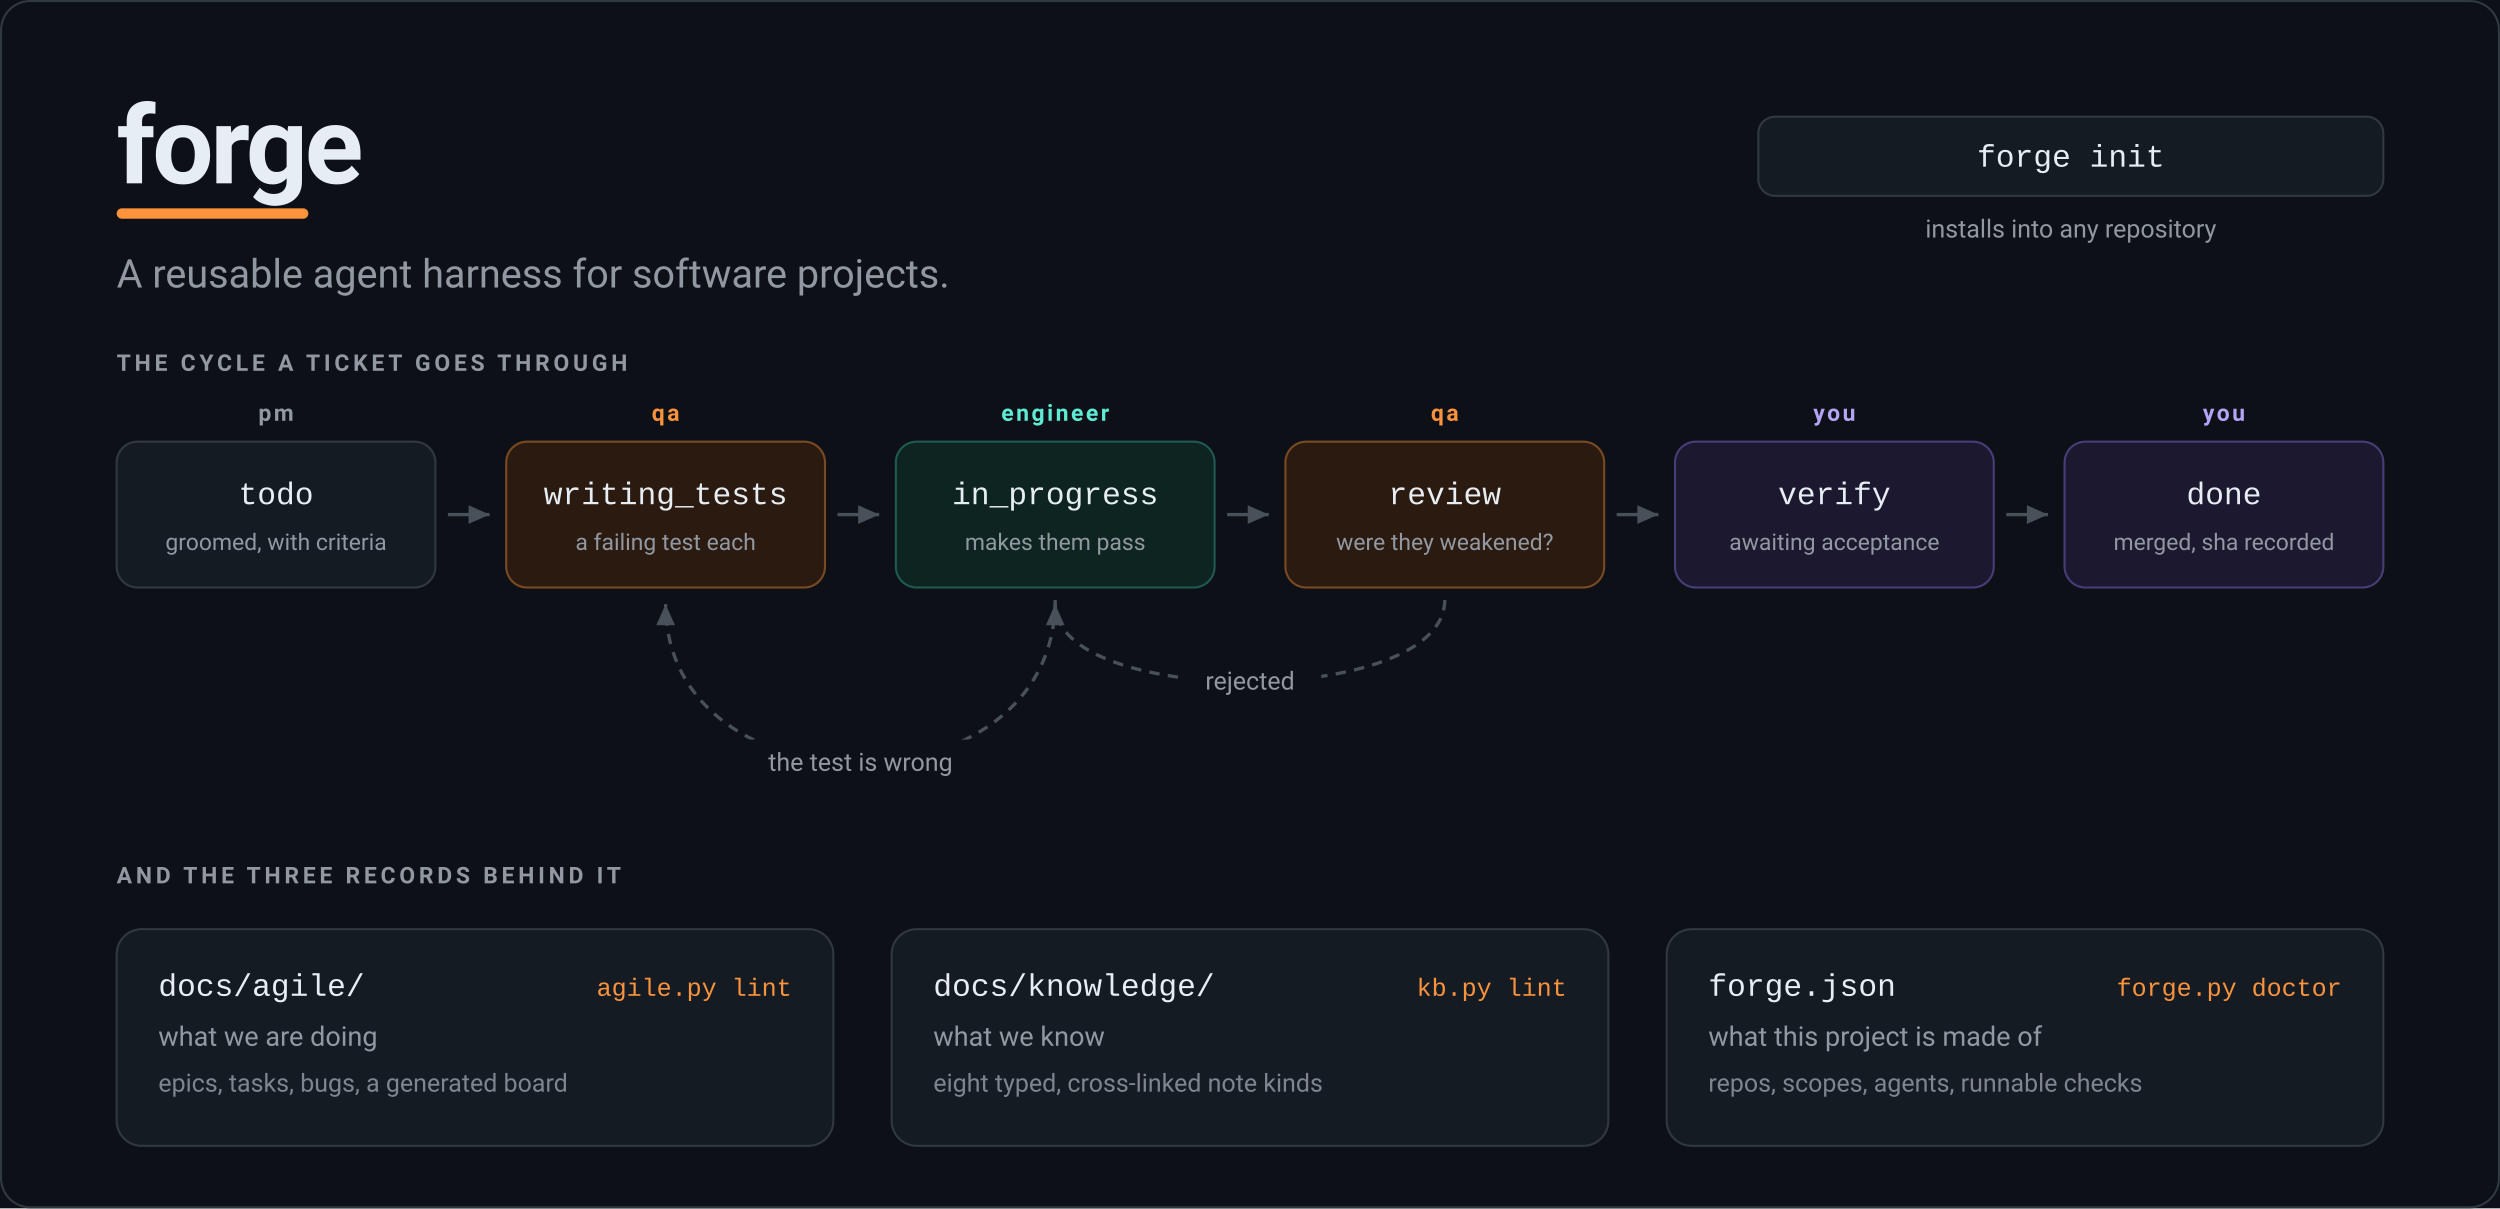
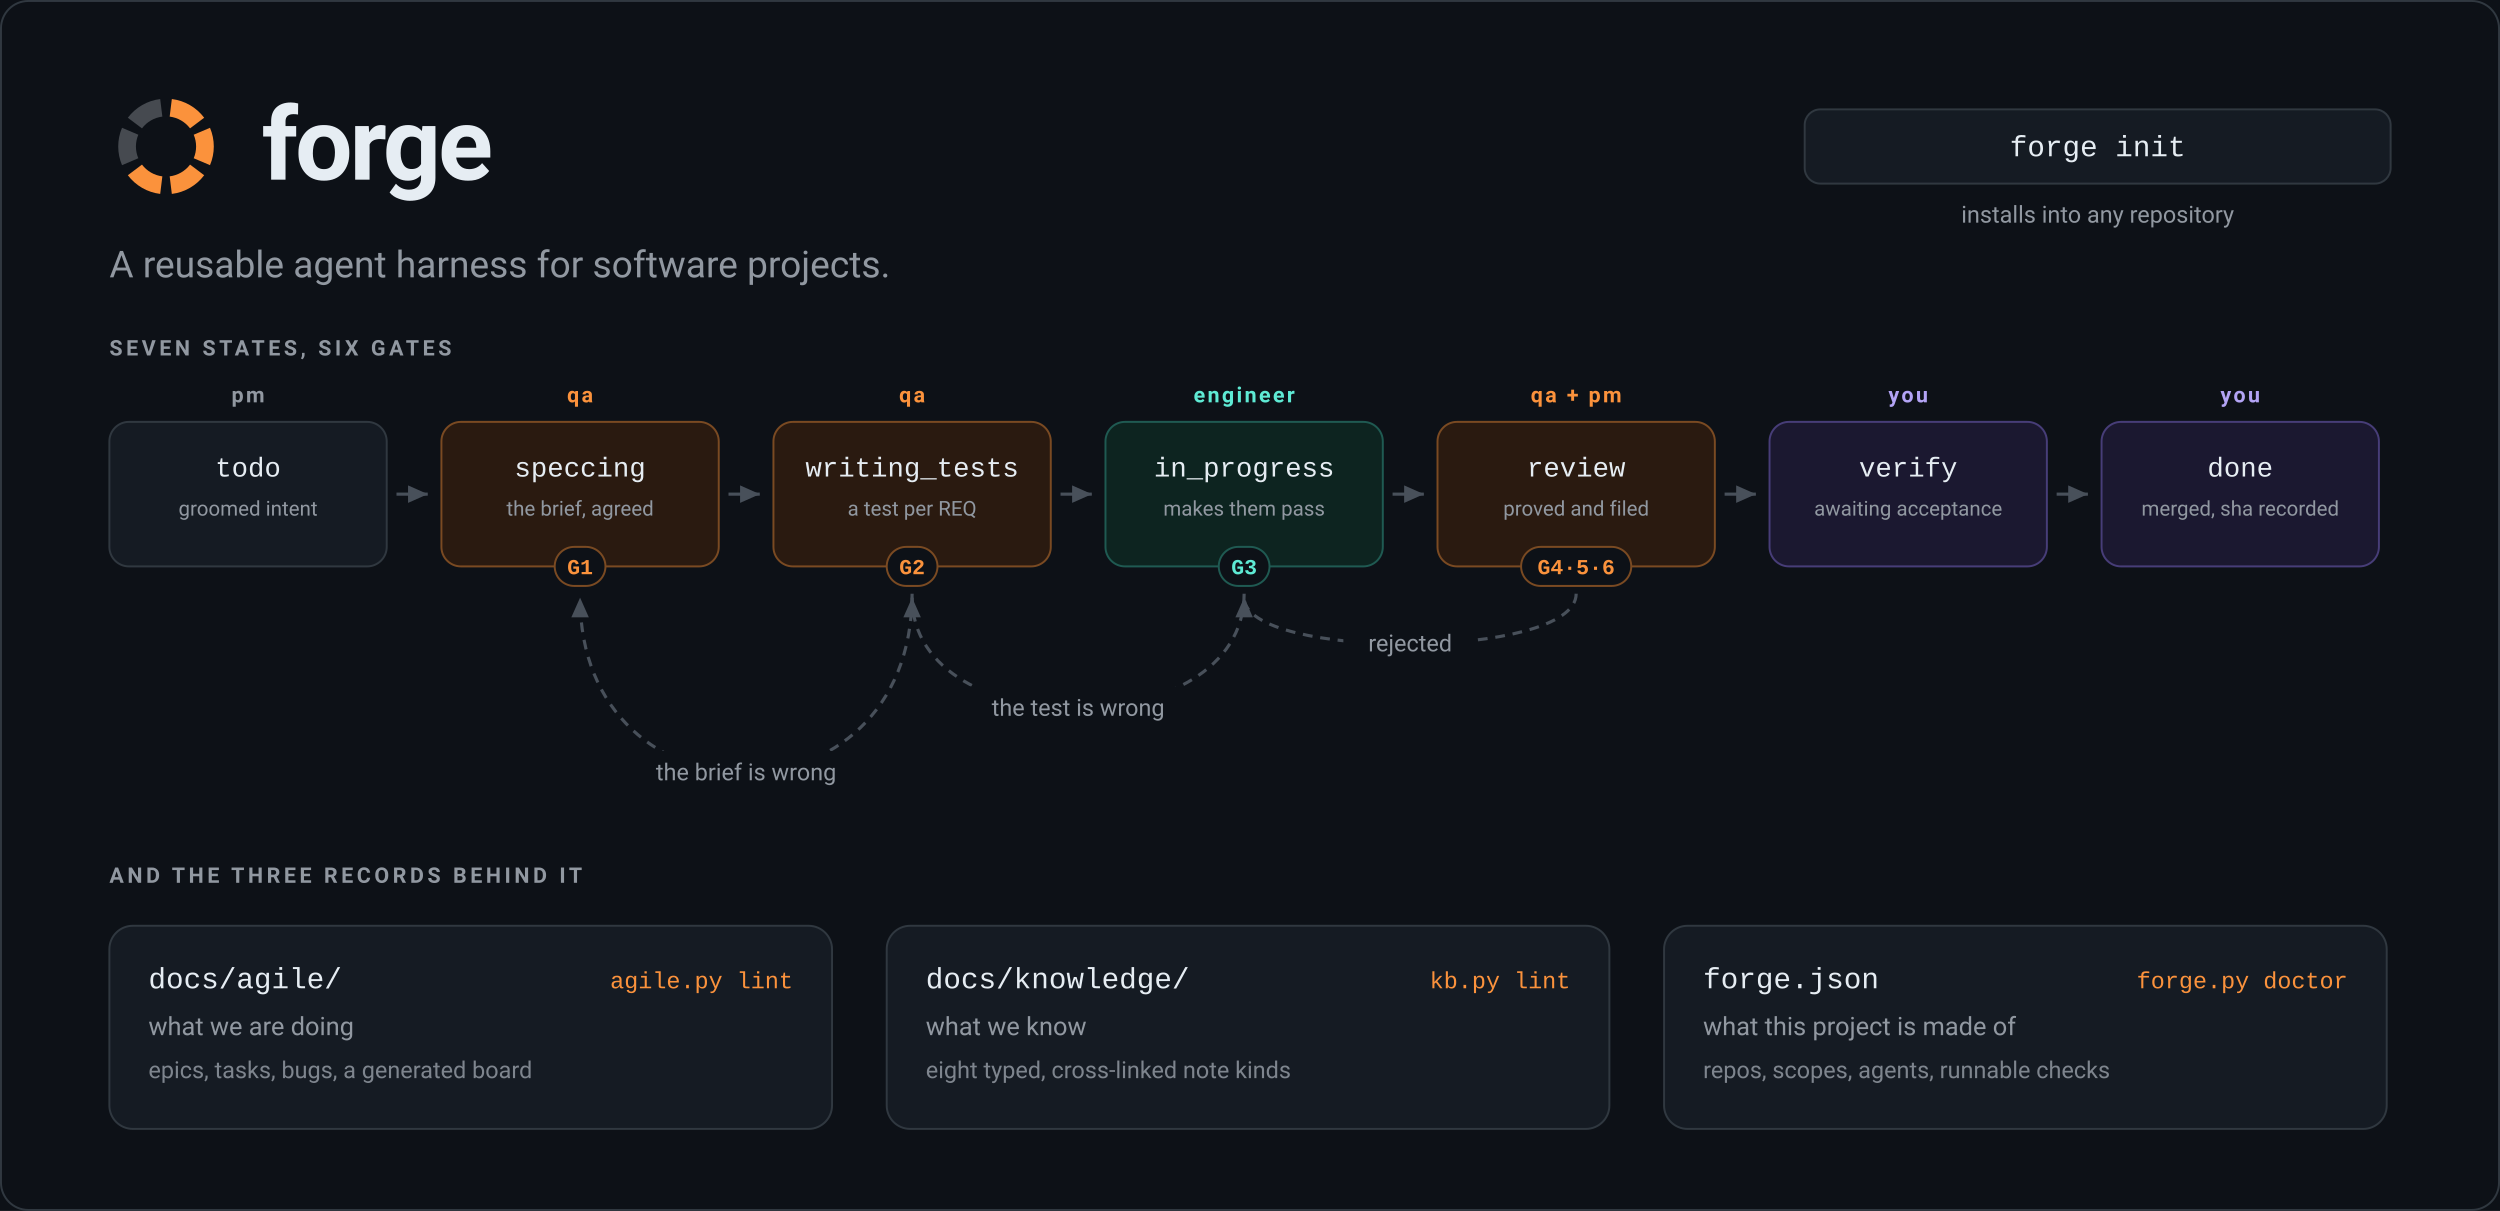
- <svg xmlns="http://www.w3.org/2000/svg" viewBox="0 0 1200 580" width="1200" height="580" role="img" aria-label="forge - the cycle a ticket goes through, and the three records behind it">
+ <svg xmlns="http://www.w3.org/2000/svg" viewBox="0 0 1280 620" width="1280" height="620" role="img" aria-label="forge - the cycle a ticket goes through, and the three records behind it">
  <defs>
    <marker id="a" viewBox="0 0 10 10" refX="9" refY="5" markerWidth="7" markerHeight="7" orient="auto-start-reverse">
      <path d="M0,1 L9,5 L0,9 z" fill="#48505a" />
    </marker>
  </defs>
-   <rect width="1200" height="580" fill="#0d1117" />
-   <rect x="0.5" y="0.5" width="1199" height="579" rx="14" fill="none" stroke="#303840" />
-   <text x="56" y="88" font-family="ui-sans-serif,-apple-system,BlinkMacSystemFont,'Segoe UI',Roboto,Helvetica,Arial,sans-serif" font-size="52" font-weight="700" fill="#e6edf3" text-anchor="start" letter-spacing="-1.5">forge</text>
-   <rect x="56" y="100" width="92" height="5" rx="2.5" fill="#fb923c" />
-   <text x="56" y="138" font-family="ui-sans-serif,-apple-system,BlinkMacSystemFont,'Segoe UI',Roboto,Helvetica,Arial,sans-serif" font-size="19" font-weight="400" fill="#9198a1" text-anchor="start">A reusable agent harness for software projects.</text>
-   <rect x="844" y="56" width="300" height="38" rx="8" fill="#151b23" stroke="#303840" />
-   <text x="994.0" y="80" font-family="ui-monospace,SFMono-Regular,Menlo,Consolas,'Liberation Mono',monospace" font-size="15" font-weight="400" fill="#e6edf3" text-anchor="middle">forge init</text>
-   <text x="994.0" y="114" font-family="ui-sans-serif,-apple-system,BlinkMacSystemFont,'Segoe UI',Roboto,Helvetica,Arial,sans-serif" font-size="12" font-weight="400" fill="#9198a1" text-anchor="middle">installs into any repository</text>
-   <text x="56" y="178" font-family="ui-sans-serif,-apple-system,BlinkMacSystemFont,'Segoe UI',Roboto,Helvetica,Arial,sans-serif" font-size="11" font-weight="600" fill="#9198a1" text-anchor="start" letter-spacing="1.8">THE CYCLE A TICKET GOES THROUGH</text>
-   <text x="132.5" y="202" font-family="ui-sans-serif,-apple-system,BlinkMacSystemFont,'Segoe UI',Roboto,Helvetica,Arial,sans-serif" font-size="11" font-weight="600" fill="#9198a1" text-anchor="middle" letter-spacing="1.2">pm</text>
-   <rect x="56" y="212" width="153" height="70" rx="10" fill="#151b23" stroke="#303840" />
-   <text x="132.5" y="242" font-family="ui-monospace,SFMono-Regular,Menlo,Consolas,'Liberation Mono',monospace" font-size="15" font-weight="400" fill="#e6edf3" text-anchor="middle">todo</text>
-   <text x="132.5" y="264" font-family="ui-sans-serif,-apple-system,BlinkMacSystemFont,'Segoe UI',Roboto,Helvetica,Arial,sans-serif" font-size="11" font-weight="400" fill="#9198a1" text-anchor="middle">groomed, with criteria</text>
-   <path d="M215 247.0 L235 247.0" stroke="#48505a" stroke-width="1.6" fill="none" marker-end="url(#a)" />
-   <text x="319.5" y="202" font-family="ui-sans-serif,-apple-system,BlinkMacSystemFont,'Segoe UI',Roboto,Helvetica,Arial,sans-serif" font-size="11" font-weight="600" fill="#fb923c" text-anchor="middle" letter-spacing="1.2">qa</text>
-   <rect x="243" y="212" width="153" height="70" rx="10" fill="#2a1a10" stroke="#7a4a22" />
-   <text x="319.5" y="242" font-family="ui-monospace,SFMono-Regular,Menlo,Consolas,'Liberation Mono',monospace" font-size="15" font-weight="400" fill="#e6edf3" text-anchor="middle">writing_tests</text>
-   <text x="319.5" y="264" font-family="ui-sans-serif,-apple-system,BlinkMacSystemFont,'Segoe UI',Roboto,Helvetica,Arial,sans-serif" font-size="11" font-weight="400" fill="#9198a1" text-anchor="middle">a failing test each</text>
-   <path d="M402 247.0 L422 247.0" stroke="#48505a" stroke-width="1.6" fill="none" marker-end="url(#a)" />
-   <text x="506.5" y="202" font-family="ui-sans-serif,-apple-system,BlinkMacSystemFont,'Segoe UI',Roboto,Helvetica,Arial,sans-serif" font-size="11" font-weight="600" fill="#5eead4" text-anchor="middle" letter-spacing="1.2">engineer</text>
-   <rect x="430" y="212" width="153" height="70" rx="10" fill="#0d2420" stroke="#1f5a52" />
-   <text x="506.5" y="242" font-family="ui-monospace,SFMono-Regular,Menlo,Consolas,'Liberation Mono',monospace" font-size="15" font-weight="400" fill="#e6edf3" text-anchor="middle">in_progress</text>
-   <text x="506.5" y="264" font-family="ui-sans-serif,-apple-system,BlinkMacSystemFont,'Segoe UI',Roboto,Helvetica,Arial,sans-serif" font-size="11" font-weight="400" fill="#9198a1" text-anchor="middle">makes them pass</text>
-   <path d="M589 247.0 L609 247.0" stroke="#48505a" stroke-width="1.6" fill="none" marker-end="url(#a)" />
-   <text x="693.5" y="202" font-family="ui-sans-serif,-apple-system,BlinkMacSystemFont,'Segoe UI',Roboto,Helvetica,Arial,sans-serif" font-size="11" font-weight="600" fill="#fb923c" text-anchor="middle" letter-spacing="1.2">qa</text>
-   <rect x="617" y="212" width="153" height="70" rx="10" fill="#2a1a10" stroke="#7a4a22" />
-   <text x="693.5" y="242" font-family="ui-monospace,SFMono-Regular,Menlo,Consolas,'Liberation Mono',monospace" font-size="15" font-weight="400" fill="#e6edf3" text-anchor="middle">review</text>
-   <text x="693.5" y="264" font-family="ui-sans-serif,-apple-system,BlinkMacSystemFont,'Segoe UI',Roboto,Helvetica,Arial,sans-serif" font-size="11" font-weight="400" fill="#9198a1" text-anchor="middle">were they weakened?</text>
-   <path d="M776 247.0 L796 247.0" stroke="#48505a" stroke-width="1.6" fill="none" marker-end="url(#a)" />
-   <text x="880.5" y="202" font-family="ui-sans-serif,-apple-system,BlinkMacSystemFont,'Segoe UI',Roboto,Helvetica,Arial,sans-serif" font-size="11" font-weight="600" fill="#b3a4f5" text-anchor="middle" letter-spacing="1.2">you</text>
-   <rect x="804" y="212" width="153" height="70" rx="10" fill="#1b1830" stroke="#473d78" />
-   <text x="880.5" y="242" font-family="ui-monospace,SFMono-Regular,Menlo,Consolas,'Liberation Mono',monospace" font-size="15" font-weight="400" fill="#e6edf3" text-anchor="middle">verify</text>
-   <text x="880.5" y="264" font-family="ui-sans-serif,-apple-system,BlinkMacSystemFont,'Segoe UI',Roboto,Helvetica,Arial,sans-serif" font-size="11" font-weight="400" fill="#9198a1" text-anchor="middle">awaiting acceptance</text>
-   <path d="M963 247.0 L983 247.0" stroke="#48505a" stroke-width="1.6" fill="none" marker-end="url(#a)" />
-   <text x="1067.5" y="202" font-family="ui-sans-serif,-apple-system,BlinkMacSystemFont,'Segoe UI',Roboto,Helvetica,Arial,sans-serif" font-size="11" font-weight="600" fill="#b3a4f5" text-anchor="middle" letter-spacing="1.2">you</text>
-   <rect x="991" y="212" width="153" height="70" rx="10" fill="#1b1830" stroke="#473d78" />
-   <text x="1067.5" y="242" font-family="ui-monospace,SFMono-Regular,Menlo,Consolas,'Liberation Mono',monospace" font-size="15" font-weight="400" fill="#e6edf3" text-anchor="middle">done</text>
-   <text x="1067.5" y="264" font-family="ui-sans-serif,-apple-system,BlinkMacSystemFont,'Segoe UI',Roboto,Helvetica,Arial,sans-serif" font-size="11" font-weight="400" fill="#9198a1" text-anchor="middle">merged, sha recorded</text>
-   <path d="M693.5 288 C693.5 340 506.5 340 506.5 290" stroke="#48505a" stroke-width="1.6" stroke-dasharray="5 4" fill="none" marker-end="url(#a)" />
-   <rect x="565.8" y="316.0" width="68.4" height="22" rx="6" fill="#0d1117" />
-   <text x="600.0" y="331.0" font-family="ui-sans-serif,-apple-system,BlinkMacSystemFont,'Segoe UI',Roboto,Helvetica,Arial,sans-serif" font-size="12" font-weight="400" fill="#9198a1" text-anchor="middle">rejected</text>
-   <path d="M506.5 288 C506.5 392 319.5 392 319.5 290" stroke="#48505a" stroke-width="1.6" stroke-dasharray="5 4" fill="none" marker-end="url(#a)" />
-   <rect x="350.45" y="355.0" width="125.1" height="22" rx="6" fill="#0d1117" />
-   <text x="413.0" y="370.0" font-family="ui-sans-serif,-apple-system,BlinkMacSystemFont,'Segoe UI',Roboto,Helvetica,Arial,sans-serif" font-size="12" font-weight="400" fill="#9198a1" text-anchor="middle">the test is wrong</text>
-   <text x="56" y="424" font-family="ui-sans-serif,-apple-system,BlinkMacSystemFont,'Segoe UI',Roboto,Helvetica,Arial,sans-serif" font-size="11" font-weight="600" fill="#9198a1" text-anchor="start" letter-spacing="1.8">AND THE THREE RECORDS BEHIND IT</text>
-   <rect x="56" y="446" width="344" height="104" rx="12" fill="#151b23" stroke="#303840" />
-   <text x="76" y="478" font-family="ui-monospace,SFMono-Regular,Menlo,Consolas,'Liberation Mono',monospace" font-size="15" font-weight="400" fill="#e6edf3" text-anchor="start">docs/agile/</text>
-   <text x="76" y="502" font-family="ui-sans-serif,-apple-system,BlinkMacSystemFont,'Segoe UI',Roboto,Helvetica,Arial,sans-serif" font-size="13" font-weight="400" fill="#9198a1" text-anchor="start">what we are doing</text>
-   <text x="76" y="524" font-family="ui-sans-serif,-apple-system,BlinkMacSystemFont,'Segoe UI',Roboto,Helvetica,Arial,sans-serif" font-size="12" font-weight="400" fill="#9198a1" text-anchor="start" opacity="0.85">epics, tasks, bugs, a generated board</text>
-   <text x="380" y="478" font-family="ui-monospace,SFMono-Regular,Menlo,Consolas,'Liberation Mono',monospace" font-size="12" font-weight="400" fill="#fb923c" text-anchor="end">agile.py lint</text>
-   <rect x="428" y="446" width="344" height="104" rx="12" fill="#151b23" stroke="#303840" />
-   <text x="448" y="478" font-family="ui-monospace,SFMono-Regular,Menlo,Consolas,'Liberation Mono',monospace" font-size="15" font-weight="400" fill="#e6edf3" text-anchor="start">docs/knowledge/</text>
-   <text x="448" y="502" font-family="ui-sans-serif,-apple-system,BlinkMacSystemFont,'Segoe UI',Roboto,Helvetica,Arial,sans-serif" font-size="13" font-weight="400" fill="#9198a1" text-anchor="start">what we know</text>
-   <text x="448" y="524" font-family="ui-sans-serif,-apple-system,BlinkMacSystemFont,'Segoe UI',Roboto,Helvetica,Arial,sans-serif" font-size="12" font-weight="400" fill="#9198a1" text-anchor="start" opacity="0.85">eight typed, cross-linked note kinds</text>
-   <text x="752" y="478" font-family="ui-monospace,SFMono-Regular,Menlo,Consolas,'Liberation Mono',monospace" font-size="12" font-weight="400" fill="#fb923c" text-anchor="end">kb.py lint</text>
-   <rect x="800" y="446" width="344" height="104" rx="12" fill="#151b23" stroke="#303840" />
-   <text x="820" y="478" font-family="ui-monospace,SFMono-Regular,Menlo,Consolas,'Liberation Mono',monospace" font-size="15" font-weight="400" fill="#e6edf3" text-anchor="start">forge.json</text>
-   <text x="820" y="502" font-family="ui-sans-serif,-apple-system,BlinkMacSystemFont,'Segoe UI',Roboto,Helvetica,Arial,sans-serif" font-size="13" font-weight="400" fill="#9198a1" text-anchor="start">what this project is made of</text>
-   <text x="820" y="524" font-family="ui-sans-serif,-apple-system,BlinkMacSystemFont,'Segoe UI',Roboto,Helvetica,Arial,sans-serif" font-size="12" font-weight="400" fill="#9198a1" text-anchor="start" opacity="0.85">repos, scopes, agents, runnable checks</text>
-   <text x="1124" y="478" font-family="ui-monospace,SFMono-Regular,Menlo,Consolas,'Liberation Mono',monospace" font-size="12" font-weight="400" fill="#fb923c" text-anchor="end">forge.py doctor</text>
+   <rect width="1280" height="620" fill="#0d1117" />
+   <rect x="0.5" y="0.5" width="1279" height="619" rx="14" fill="none" stroke="#303840" />
+   <g transform="translate(56 46) scale(0.9062)" fill="none" stroke-width="10" stroke-linecap="butt">
+     <path d="M34.68 10.16 A22 22 0 0 1 49.57 18.76" stroke="#fb923c" />
+     <path d="M52.25 23.40 A22 22 0 0 1 52.25 40.60" stroke="#fb923c" />
+     <path d="M49.57 45.24 A22 22 0 0 1 34.68 53.84" stroke="#fb923c" />
+     <path d="M29.32 53.84 A22 22 0 0 1 14.43 45.24" stroke="#fb923c" />
+     <path d="M11.75 40.60 A22 22 0 0 1 11.75 23.40" stroke="#e6edf3" opacity="0.26" />
+     <path d="M14.43 18.76 A22 22 0 0 1 29.32 10.16" stroke="#e6edf3" opacity="0.26" />
+   </g>
+   <text x="134" y="92" font-family="ui-sans-serif,-apple-system,BlinkMacSystemFont,'Segoe UI',Roboto,Helvetica,Arial,sans-serif" font-size="52" font-weight="700" fill="#e6edf3" text-anchor="start" letter-spacing="-1.5">forge</text>
+   <text x="56" y="142" font-family="ui-sans-serif,-apple-system,BlinkMacSystemFont,'Segoe UI',Roboto,Helvetica,Arial,sans-serif" font-size="19" font-weight="400" fill="#9198a1" text-anchor="start">A reusable agent harness for software projects.</text>
+   <rect x="924" y="56" width="300" height="38" rx="8" fill="#151b23" stroke="#303840" />
+   <text x="1074.0" y="80" font-family="ui-monospace,SFMono-Regular,Menlo,Consolas,'Liberation Mono',monospace" font-size="15" font-weight="400" fill="#e6edf3" text-anchor="middle">forge init</text>
+   <text x="1074.0" y="114" font-family="ui-sans-serif,-apple-system,BlinkMacSystemFont,'Segoe UI',Roboto,Helvetica,Arial,sans-serif" font-size="12" font-weight="400" fill="#9198a1" text-anchor="middle">installs into any repository</text>
+   <text x="56" y="182" font-family="ui-sans-serif,-apple-system,BlinkMacSystemFont,'Segoe UI',Roboto,Helvetica,Arial,sans-serif" font-size="11" font-weight="600" fill="#9198a1" text-anchor="start" letter-spacing="1.8">SEVEN STATES, SIX GATES</text>
+   <text x="127.0" y="206" font-family="ui-sans-serif,-apple-system,BlinkMacSystemFont,'Segoe UI',Roboto,Helvetica,Arial,sans-serif" font-size="11" font-weight="600" fill="#9198a1" text-anchor="middle" letter-spacing="1.2">pm</text>
+   <rect x="56" y="216" width="142" height="74" rx="10" fill="#151b23" stroke="#303840" />
+   <text x="127.0" y="244" font-family="ui-monospace,SFMono-Regular,Menlo,Consolas,'Liberation Mono',monospace" font-size="14" font-weight="400" fill="#e6edf3" text-anchor="middle">todo</text>
+   <text x="127.0" y="264" font-family="ui-sans-serif,-apple-system,BlinkMacSystemFont,'Segoe UI',Roboto,Helvetica,Arial,sans-serif" font-size="10.5" font-weight="400" fill="#9198a1" text-anchor="middle">groomed intent</text>
+   <path d="M203 253.0 L219 253.0" stroke="#48505a" stroke-width="1.6" fill="none" marker-end="url(#a)" />
+   <text x="297.0" y="206" font-family="ui-sans-serif,-apple-system,BlinkMacSystemFont,'Segoe UI',Roboto,Helvetica,Arial,sans-serif" font-size="11" font-weight="600" fill="#fb923c" text-anchor="middle" letter-spacing="1.2">qa</text>
+   <rect x="226" y="216" width="142" height="74" rx="10" fill="#2a1a10" stroke="#7a4a22" />
+   <text x="297.0" y="244" font-family="ui-monospace,SFMono-Regular,Menlo,Consolas,'Liberation Mono',monospace" font-size="14" font-weight="400" fill="#e6edf3" text-anchor="middle">speccing</text>
+   <text x="297.0" y="264" font-family="ui-sans-serif,-apple-system,BlinkMacSystemFont,'Segoe UI',Roboto,Helvetica,Arial,sans-serif" font-size="10.5" font-weight="400" fill="#9198a1" text-anchor="middle">the brief, agreed</text>
+   <rect x="284.0" y="280" width="26.0" height="20" rx="10" fill="#0d1117" stroke="#7a4a22" />
+   <text x="297.0" y="294" font-family="ui-monospace,SFMono-Regular,Menlo,Consolas,'Liberation Mono',monospace" font-size="11" font-weight="600" fill="#fb923c" text-anchor="middle">G1</text>
+   <path d="M373 253.0 L389 253.0" stroke="#48505a" stroke-width="1.6" fill="none" marker-end="url(#a)" />
+   <text x="467.0" y="206" font-family="ui-sans-serif,-apple-system,BlinkMacSystemFont,'Segoe UI',Roboto,Helvetica,Arial,sans-serif" font-size="11" font-weight="600" fill="#fb923c" text-anchor="middle" letter-spacing="1.2">qa</text>
+   <rect x="396" y="216" width="142" height="74" rx="10" fill="#2a1a10" stroke="#7a4a22" />
+   <text x="467.0" y="244" font-family="ui-monospace,SFMono-Regular,Menlo,Consolas,'Liberation Mono',monospace" font-size="14" font-weight="400" fill="#e6edf3" text-anchor="middle">writing_tests</text>
+   <text x="467.0" y="264" font-family="ui-sans-serif,-apple-system,BlinkMacSystemFont,'Segoe UI',Roboto,Helvetica,Arial,sans-serif" font-size="10.5" font-weight="400" fill="#9198a1" text-anchor="middle">a test per REQ</text>
+   <rect x="454.0" y="280" width="26.0" height="20" rx="10" fill="#0d1117" stroke="#7a4a22" />
+   <text x="467.0" y="294" font-family="ui-monospace,SFMono-Regular,Menlo,Consolas,'Liberation Mono',monospace" font-size="11" font-weight="600" fill="#fb923c" text-anchor="middle">G2</text>
+   <path d="M543 253.0 L559 253.0" stroke="#48505a" stroke-width="1.6" fill="none" marker-end="url(#a)" />
+   <text x="637.0" y="206" font-family="ui-sans-serif,-apple-system,BlinkMacSystemFont,'Segoe UI',Roboto,Helvetica,Arial,sans-serif" font-size="11" font-weight="600" fill="#5eead4" text-anchor="middle" letter-spacing="1.2">engineer</text>
+   <rect x="566" y="216" width="142" height="74" rx="10" fill="#0d2420" stroke="#1f5a52" />
+   <text x="637.0" y="244" font-family="ui-monospace,SFMono-Regular,Menlo,Consolas,'Liberation Mono',monospace" font-size="14" font-weight="400" fill="#e6edf3" text-anchor="middle">in_progress</text>
+   <text x="637.0" y="264" font-family="ui-sans-serif,-apple-system,BlinkMacSystemFont,'Segoe UI',Roboto,Helvetica,Arial,sans-serif" font-size="10.5" font-weight="400" fill="#9198a1" text-anchor="middle">makes them pass</text>
+   <rect x="624.0" y="280" width="26.0" height="20" rx="10" fill="#0d1117" stroke="#1f5a52" />
+   <text x="637.0" y="294" font-family="ui-monospace,SFMono-Regular,Menlo,Consolas,'Liberation Mono',monospace" font-size="11" font-weight="600" fill="#5eead4" text-anchor="middle">G3</text>
+   <path d="M713 253.0 L729 253.0" stroke="#48505a" stroke-width="1.6" fill="none" marker-end="url(#a)" />
+   <text x="807.0" y="206" font-family="ui-sans-serif,-apple-system,BlinkMacSystemFont,'Segoe UI',Roboto,Helvetica,Arial,sans-serif" font-size="11" font-weight="600" fill="#fb923c" text-anchor="middle" letter-spacing="1.2">qa + pm</text>
+   <rect x="736" y="216" width="142" height="74" rx="10" fill="#2a1a10" stroke="#7a4a22" />
+   <text x="807.0" y="244" font-family="ui-monospace,SFMono-Regular,Menlo,Consolas,'Liberation Mono',monospace" font-size="14" font-weight="400" fill="#e6edf3" text-anchor="middle">review</text>
+   <text x="807.0" y="264" font-family="ui-sans-serif,-apple-system,BlinkMacSystemFont,'Segoe UI',Roboto,Helvetica,Arial,sans-serif" font-size="10.5" font-weight="400" fill="#9198a1" text-anchor="middle">proved and filed</text>
+   <rect x="778.8" y="280" width="56.4" height="20" rx="10" fill="#0d1117" stroke="#7a4a22" />
+   <text x="807.0" y="294" font-family="ui-monospace,SFMono-Regular,Menlo,Consolas,'Liberation Mono',monospace" font-size="11" font-weight="600" fill="#fb923c" text-anchor="middle">G4·5·6</text>
+   <path d="M883 253.0 L899 253.0" stroke="#48505a" stroke-width="1.6" fill="none" marker-end="url(#a)" />
+   <text x="977.0" y="206" font-family="ui-sans-serif,-apple-system,BlinkMacSystemFont,'Segoe UI',Roboto,Helvetica,Arial,sans-serif" font-size="11" font-weight="600" fill="#b3a4f5" text-anchor="middle" letter-spacing="1.2">you</text>
+   <rect x="906" y="216" width="142" height="74" rx="10" fill="#1b1830" stroke="#473d78" />
+   <text x="977.0" y="244" font-family="ui-monospace,SFMono-Regular,Menlo,Consolas,'Liberation Mono',monospace" font-size="14" font-weight="400" fill="#e6edf3" text-anchor="middle">verify</text>
+   <text x="977.0" y="264" font-family="ui-sans-serif,-apple-system,BlinkMacSystemFont,'Segoe UI',Roboto,Helvetica,Arial,sans-serif" font-size="10.5" font-weight="400" fill="#9198a1" text-anchor="middle">awaiting acceptance</text>
+   <path d="M1053 253.0 L1069 253.0" stroke="#48505a" stroke-width="1.6" fill="none" marker-end="url(#a)" />
+   <text x="1147.0" y="206" font-family="ui-sans-serif,-apple-system,BlinkMacSystemFont,'Segoe UI',Roboto,Helvetica,Arial,sans-serif" font-size="11" font-weight="600" fill="#b3a4f5" text-anchor="middle" letter-spacing="1.2">you</text>
+   <rect x="1076" y="216" width="142" height="74" rx="10" fill="#1b1830" stroke="#473d78" />
+   <text x="1147.0" y="244" font-family="ui-monospace,SFMono-Regular,Menlo,Consolas,'Liberation Mono',monospace" font-size="14" font-weight="400" fill="#e6edf3" text-anchor="middle">done</text>
+   <text x="1147.0" y="264" font-family="ui-sans-serif,-apple-system,BlinkMacSystemFont,'Segoe UI',Roboto,Helvetica,Arial,sans-serif" font-size="10.5" font-weight="400" fill="#9198a1" text-anchor="middle">merged, sha recorded</text>
+   <path d="M807.0 304 C807.0 338 637.0 338 637.0 306" stroke="#48505a" stroke-width="1.6" stroke-dasharray="5 4" fill="none" marker-end="url(#a)" />
+   <rect x="687.8" y="318.5" width="68.4" height="22" rx="6" fill="#0d1117" />
+   <text x="722.0" y="333.5" font-family="ui-sans-serif,-apple-system,BlinkMacSystemFont,'Segoe UI',Roboto,Helvetica,Arial,sans-serif" font-size="12" font-weight="400" fill="#9198a1" text-anchor="middle">rejected</text>
+   <path d="M637.0 304 C637.0 382 467.0 382 467.0 306" stroke="#48505a" stroke-width="1.6" stroke-dasharray="5 4" fill="none" marker-end="url(#a)" />
+   <rect x="489.45" y="351.5" width="125.1" height="22" rx="6" fill="#0d1117" />
+   <text x="552.0" y="366.5" font-family="ui-sans-serif,-apple-system,BlinkMacSystemFont,'Segoe UI',Roboto,Helvetica,Arial,sans-serif" font-size="12" font-weight="400" fill="#9198a1" text-anchor="middle">the test is wrong</text>
+   <path d="M467.0 304 C467.0 426 297.0 426 297.0 306" stroke="#48505a" stroke-width="1.6" stroke-dasharray="5 4" fill="none" marker-end="url(#a)" />
+   <rect x="316.3" y="384.5" width="131.4" height="22" rx="6" fill="#0d1117" />
+   <text x="382.0" y="399.5" font-family="ui-sans-serif,-apple-system,BlinkMacSystemFont,'Segoe UI',Roboto,Helvetica,Arial,sans-serif" font-size="12" font-weight="400" fill="#9198a1" text-anchor="middle">the brief is wrong</text>
+   <text x="56" y="452" font-family="ui-sans-serif,-apple-system,BlinkMacSystemFont,'Segoe UI',Roboto,Helvetica,Arial,sans-serif" font-size="11" font-weight="600" fill="#9198a1" text-anchor="start" letter-spacing="1.8">AND THE THREE RECORDS BEHIND IT</text>
+   <rect x="56" y="474" width="370" height="104" rx="12" fill="#151b23" stroke="#303840" />
+   <text x="76" y="506" font-family="ui-monospace,SFMono-Regular,Menlo,Consolas,'Liberation Mono',monospace" font-size="15" font-weight="400" fill="#e6edf3" text-anchor="start">docs/agile/</text>
+   <text x="76" y="530" font-family="ui-sans-serif,-apple-system,BlinkMacSystemFont,'Segoe UI',Roboto,Helvetica,Arial,sans-serif" font-size="13" font-weight="400" fill="#9198a1" text-anchor="start">what we are doing</text>
+   <text x="76" y="552" font-family="ui-sans-serif,-apple-system,BlinkMacSystemFont,'Segoe UI',Roboto,Helvetica,Arial,sans-serif" font-size="12" font-weight="400" fill="#9198a1" text-anchor="start" opacity="0.85">epics, tasks, bugs, a generated board</text>
+   <text x="406" y="506" font-family="ui-monospace,SFMono-Regular,Menlo,Consolas,'Liberation Mono',monospace" font-size="12" font-weight="400" fill="#fb923c" text-anchor="end">agile.py lint</text>
+   <rect x="454" y="474" width="370" height="104" rx="12" fill="#151b23" stroke="#303840" />
+   <text x="474" y="506" font-family="ui-monospace,SFMono-Regular,Menlo,Consolas,'Liberation Mono',monospace" font-size="15" font-weight="400" fill="#e6edf3" text-anchor="start">docs/knowledge/</text>
+   <text x="474" y="530" font-family="ui-sans-serif,-apple-system,BlinkMacSystemFont,'Segoe UI',Roboto,Helvetica,Arial,sans-serif" font-size="13" font-weight="400" fill="#9198a1" text-anchor="start">what we know</text>
+   <text x="474" y="552" font-family="ui-sans-serif,-apple-system,BlinkMacSystemFont,'Segoe UI',Roboto,Helvetica,Arial,sans-serif" font-size="12" font-weight="400" fill="#9198a1" text-anchor="start" opacity="0.85">eight typed, cross-linked note kinds</text>
+   <text x="804" y="506" font-family="ui-monospace,SFMono-Regular,Menlo,Consolas,'Liberation Mono',monospace" font-size="12" font-weight="400" fill="#fb923c" text-anchor="end">kb.py lint</text>
+   <rect x="852" y="474" width="370" height="104" rx="12" fill="#151b23" stroke="#303840" />
+   <text x="872" y="506" font-family="ui-monospace,SFMono-Regular,Menlo,Consolas,'Liberation Mono',monospace" font-size="15" font-weight="400" fill="#e6edf3" text-anchor="start">forge.json</text>
+   <text x="872" y="530" font-family="ui-sans-serif,-apple-system,BlinkMacSystemFont,'Segoe UI',Roboto,Helvetica,Arial,sans-serif" font-size="13" font-weight="400" fill="#9198a1" text-anchor="start">what this project is made of</text>
+   <text x="872" y="552" font-family="ui-sans-serif,-apple-system,BlinkMacSystemFont,'Segoe UI',Roboto,Helvetica,Arial,sans-serif" font-size="12" font-weight="400" fill="#9198a1" text-anchor="start" opacity="0.85">repos, scopes, agents, runnable checks</text>
+   <text x="1202" y="506" font-family="ui-monospace,SFMono-Regular,Menlo,Consolas,'Liberation Mono',monospace" font-size="12" font-weight="400" fill="#fb923c" text-anchor="end">forge.py doctor</text>
</svg>
